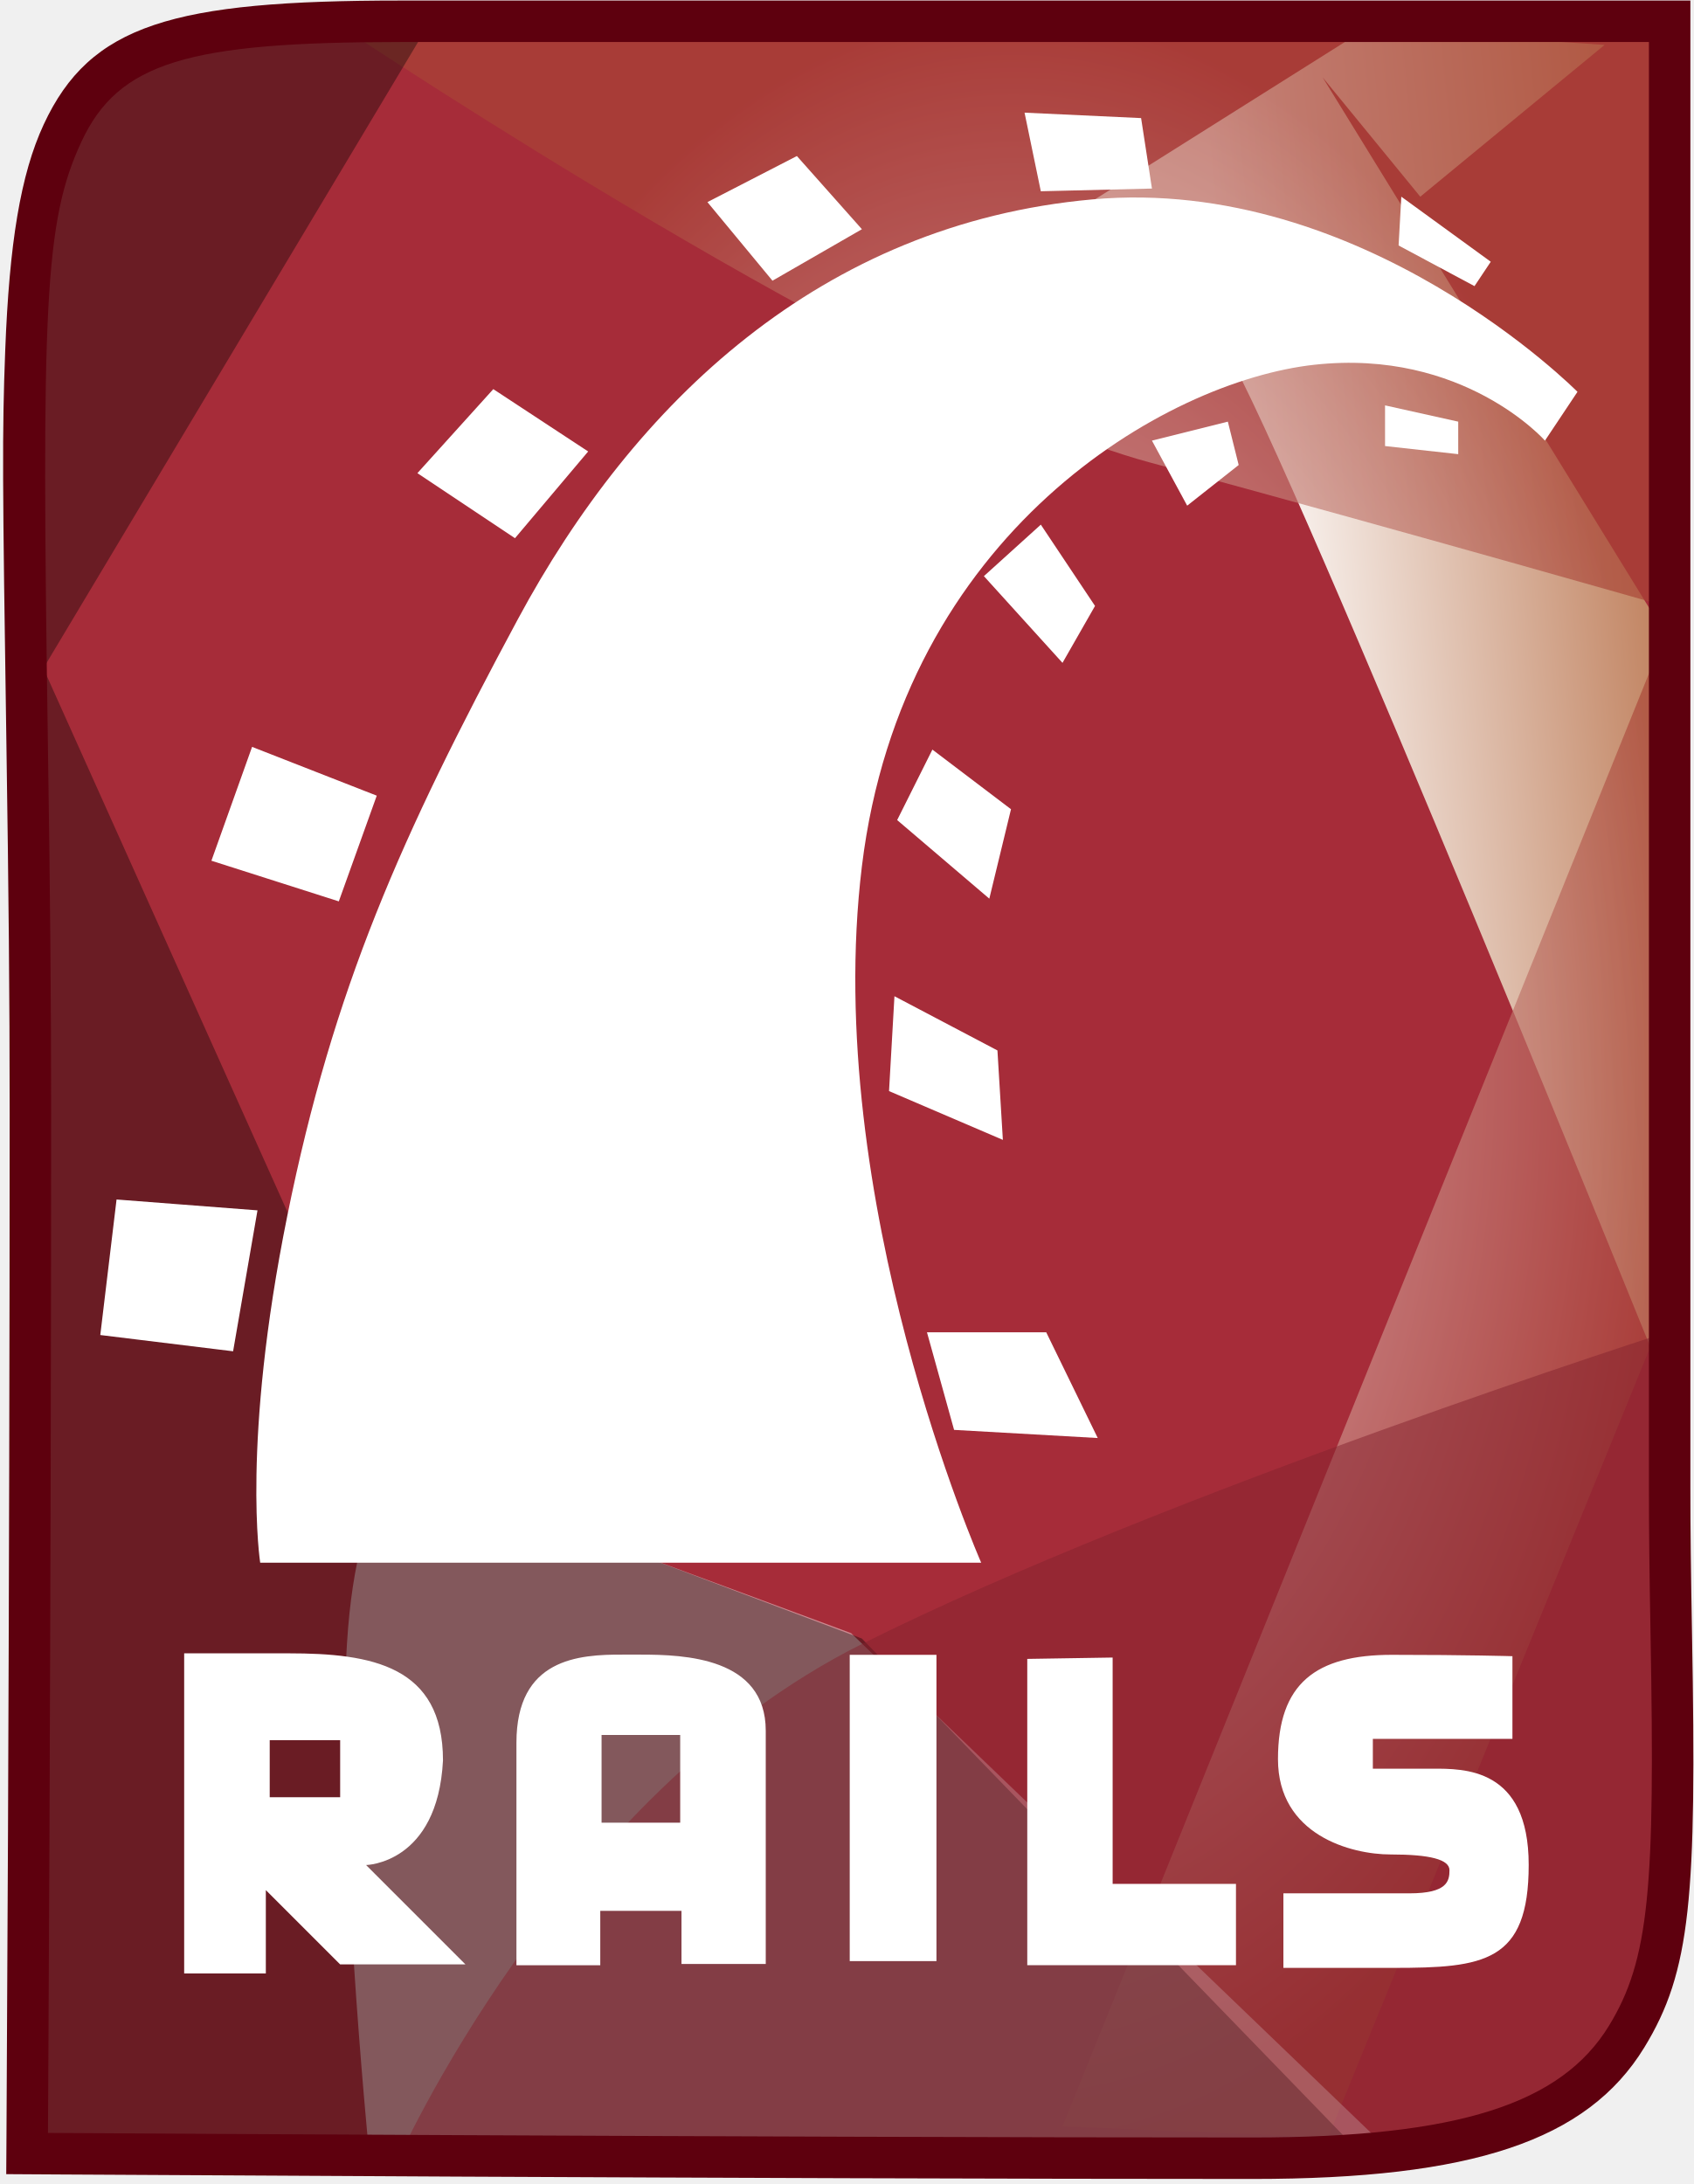
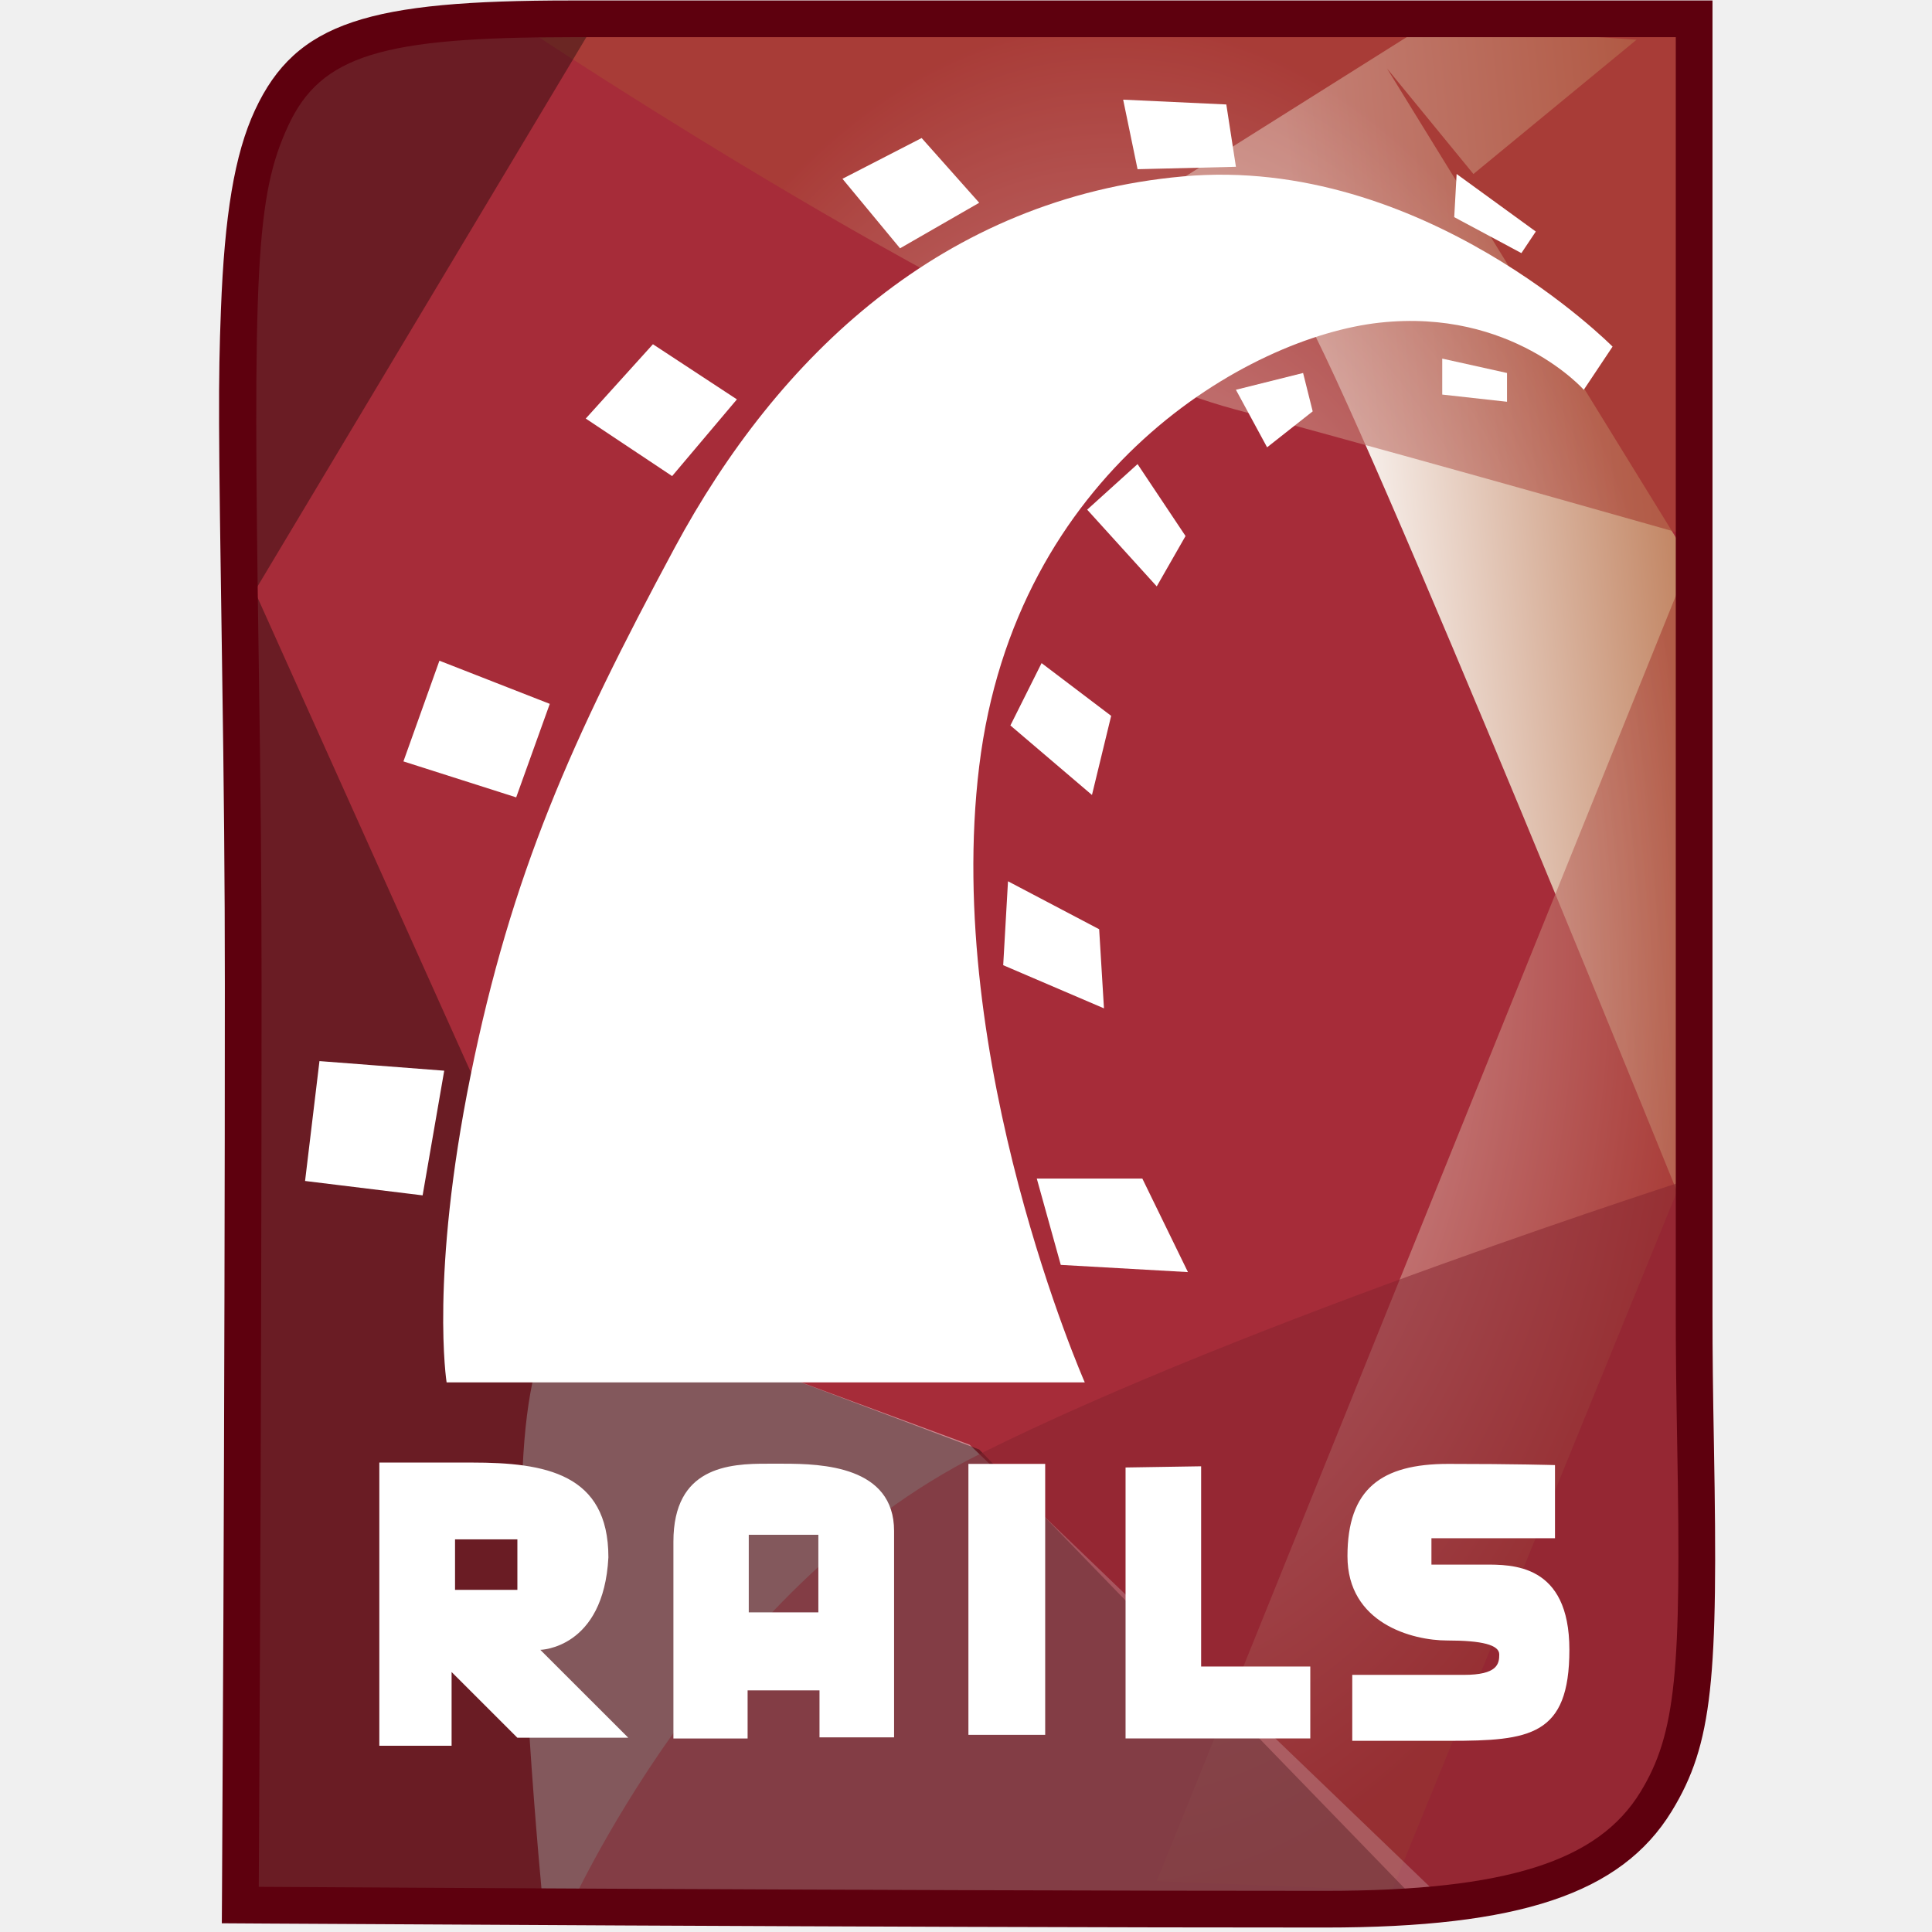
- <svg xmlns="http://www.w3.org/2000/svg" width="1939" height="2500" viewBox="0 0 256 330" preserveAspectRatio="xMinYMin meet">
+ <svg xmlns="http://www.w3.org/2000/svg" width="2233" height="2233" viewBox="0 0 2233 2233" fill="none">
+   <path d="M277.728 2201.85C277.728 2201.85 281.093 1674.27 281.093 1137.94C281.093 99.139 193.502 21.764 659.895 21.764H1958.09V1520.16C1958.09 2013.42 2050.35 2206.65 1531.65 2206.65C1012.95 2206.65 277.735 2201.86 277.735 2201.86L277.728 2201.85Z" fill="#A62C39" />
+   <path d="M1348.05 217.728C1348.05 217.728 1431.24 234.357 1503.33 356.281C1575.43 478.212 1958.08 1425.94 1958.08 1425.94V655.557L1603.15 79.174L1702.98 201.105L1891.53 45.91L1647.52 29.294L1348.05 217.728Z" fill="url(#paint0_linear)" />
+   <path opacity="0.668" d="M610.471 34.835C610.471 34.835 1159.49 400.621 1425.69 472.671C1691.88 544.721 1963.63 622.522 1963.63 622.522L1336.96 2174.14L1608.7 2185.22L1963.63 1315.18L1952.53 29.294L610.471 34.842V34.835Z" fill="url(#paint1_radial)" />
+   <path d="M1120.68 1669.79L1678.61 2205.74L627.103 2196.3C627.103 2196.3 593.831 1858.23 604.926 1680.88C616.015 1503.53 671.471 1503.53 671.471 1503.53L1120.68 1669.79Z" fill="white" fill-opacity="0.44" />
+   <path d="M1647.52 2207.39L1131.77 1675.34L660.383 1497.98L294.368 683.274L682.566 34.841H433.881L316.551 123.514L277.728 201.105V2207.39H1647.52Z" fill="black" fill-opacity="0.362" />
+   <path opacity="0.5" d="M1963.63 1359.43C1963.63 1359.43 1442.33 1525.69 1131.77 1680.88C821.206 1836.07 654.838 2212.93 654.838 2212.93C654.838 2212.93 1320.32 2179.68 1569.88 2190.76C1819.43 2201.85 1935.9 2201.85 1958.08 1852.69C1980.27 1503.53 1963.63 1359.43 1963.63 1359.43V1359.43Z" fill="#83222D" />
+   <path d="M438.417 1690.42V2017.76H521.953V1932.5L597.988 2008.48H726.169L624.504 1906.88C624.504 1906.88 697.649 1905.7 703.186 1799.98C703.186 1702.99 629.96 1690.42 545.389 1690.42H438.417ZM525.933 1779.22H597.988V1837.53H525.926V1779.21L525.933 1779.22ZM887.507 1691.75C841.772 1691.49 778.328 1695.73 778.328 1781.86V2009.37H864.085V1953.71H947.181V2008.04H1033.38V1769.5C1033.38 1694.67 950.2 1691.75 905.636 1691.75C900.065 1691.75 894.047 1691.8 887.507 1691.75V1691.75ZM865.411 1773.91H945.854V1863.59H865.418V1773.91H865.411ZM1119.29 1691.97H1208.02V2005.1H1119.29V1691.97ZM1300.92 1696.13V2009.26H1514.43V1926.13H1388.26V1694.73L1300.92 1696.12V1696.13ZM1797.25 1693.35V1777.87H1654.45V1808.35H1715.45C1747.34 1808.35 1813.89 1806.97 1813.89 1906.73C1813.89 2006.48 1768.14 2012.03 1675.25 2012.03H1562.94V1935.82H1691.88C1730.71 1935.82 1732.85 1923.2 1732.85 1912.19C1732.85 1901.18 1713 1896.07 1672.63 1896.07C1632.27 1896.07 1557.4 1876.25 1557.4 1798.65C1557.4 1721.06 1596.22 1691.96 1673.86 1691.96C1751.5 1691.96 1797.25 1693.35 1797.25 1693.35Z" fill="white" />
+   <path d="M516.191 1597.75H1253.77C1253.77 1597.75 1090.17 1226.42 1131.77 885.563C1173.36 544.721 1442.33 389.539 1594.83 372.91C1747.35 356.288 1830.53 450.508 1830.53 450.508L1863.8 400.621C1863.8 400.621 1644.75 178.935 1367.46 203.872C1090.18 228.816 898.846 411.702 779.614 633.401C660.382 855.086 591.062 1010.27 543.919 1243.04C496.783 1475.81 516.191 1597.75 516.191 1597.75V1597.75ZM369.232 1226.41L513.423 1237.51L488.463 1381.6L352.599 1364.97L369.232 1226.42V1226.41ZM596.607 921.595L635.43 813.52L507.878 763.639L466.28 880.029L596.607 921.595ZM776.845 550.262L851.71 461.596L754.662 397.86L677.015 483.766L776.845 550.269V550.262ZM973.717 206.646L1040.26 287.004L1131.77 234.357L1065.22 159.533L973.717 206.646ZM1298.14 115.2L1314.78 195.558L1428.47 192.784L1417.37 120.74L1298.14 115.193V115.2Z" fill="white" />
+   <path d="M1683.57 201.105L1680.79 250.986L1758.43 292.552L1775.07 267.608L1683.57 201.105ZM1666.93 414.476V456.049L1741.8 464.357V431.105L1666.93 414.476V414.476ZM1428.47 450.501L1464.51 517.011L1517.2 475.445L1506.11 431.105L1428.46 450.501H1428.47ZM1314.78 536.407L1370.24 619.539L1336.96 677.734L1256.55 589.061L1314.78 536.407ZM1203.86 766.413L1167.81 838.464L1262.09 918.822L1284.28 827.375L1203.86 766.413V766.413ZM1165.04 1018.58L1159.5 1115.57L1275.96 1165.45L1270.41 1074L1165.04 1018.58H1165.04ZM1198.32 1362.2L1226.04 1461.96L1373.01 1470.28L1320.32 1362.2H1198.32V1362.2Z" fill="white" />
+   <path d="M298.944 2201.99L298.984 2195.93L299.093 2178.26L299.472 2111.15C299.864 2038.84 300.257 1958.15 300.622 1871.11C301.679 1622.42 302.308 1372.62 302.308 1137.95C302.308 1017.03 301.266 911.427 299.038 763.673C292.228 312.225 295.505 226.238 333.211 145.102C371.093 63.594 442.2 42.959 659.895 42.959H1958.09L1936.87 21.757V1520.15C1936.87 1566.14 1937.37 1605.82 1938.56 1672.65C1943.21 1930.25 1937.5 2003.5 1895.9 2071.38C1847.24 2150.79 1742.48 2185.44 1531.65 2185.44C1412.62 2185.44 1272.58 2185.17 1115.84 2184.65C989.768 2184.25 856.123 2183.7 718.607 2183.04C574.569 2182.36 430.532 2181.58 286.494 2180.7L277.87 2180.65L298.95 2201.99H298.944ZM256.377 2222.92L277.593 2223.05C288.767 2223.12 299.941 2223.19 311.115 2223.26C446.873 2224.07 582.632 2224.8 718.391 2225.45C855.934 2226.11 989.598 2226.65 1115.7 2227.07C1272.48 2227.57 1412.56 2227.84 1531.64 2227.84C1755.77 2227.84 1873.67 2188.85 1932.08 2093.53C1979.94 2015.44 1985.82 1939.94 1980.99 1671.89C1979.79 1605.3 1979.3 1565.82 1979.3 1520.15V0.555H659.895C426.482 0.555 342.242 24.991 294.726 127.235C270.972 178.347 259.498 249.105 255.334 358.425C252.126 442.667 252.457 489.097 256.614 764.316C258.834 911.873 259.877 1017.28 259.877 1137.95C259.877 1372.56 259.24 1622.29 258.191 1870.93C257.759 1973.29 257.246 2075.65 256.654 2178L256.553 2195.66L256.377 2222.93V2222.92Z" fill="#5E000E" />
  <defs>
-     <linearGradient x1="35.204%" y1="65.079%" x2="101.159%" y2="50%" id="a">
-       <stop stop-color="#FFF" offset="0%" />
-       <stop stop-color="#C0815E" offset="100%" />
+     <linearGradient id="paint0_linear" x1="1562.81" y1="938.218" x2="1982" y2="896.357" gradientUnits="userSpaceOnUse">
+       <stop stop-color="white" />
+       <stop offset="1" stop-color="#C0815E" />
    </linearGradient>
-     <radialGradient fx="50%" fy="50%" r="50.521%" id="b">
-       <stop stop-color="#FFF" offset="0%" />
-       <stop stop-color="#A94436" offset="100%" />
+     <radialGradient id="paint1_radial" cx="0" cy="0" r="1" gradientUnits="userSpaceOnUse" gradientTransform="translate(1287.05 1107.26) scale(683.627 1089.2)">
+       <stop stop-color="white" />
+       <stop offset="1" stop-color="#A94436" />
    </radialGradient>
  </defs>
-   <path d="M4.096 325.463s.497-77.984.497-157.26C4.593 14.654-8.346 3.217 60.55 3.217H252.32v221.483c0 72.91 13.629 101.472-62.994 101.472-76.622 0-185.229-.708-185.229-.708z" fill="#A62C39" />
-   <path d="M1.887 29.917s12.288 2.458 22.938 20.48c10.65 18.023 67.176 158.11 67.176 158.11V94.634L39.57 9.437 54.317 27.46 82.17 4.52 46.125 2.064 1.887 29.917z" transform="translate(160.318 2.266)" fill="url(#a)" />
-   <path d="M3.102.889s81.102 54.068 120.425 64.718c39.322 10.65 79.464 22.15 79.464 22.15l-92.572 229.35 40.142 1.638 52.43-128.604L201.352.07 3.102.89z" opacity=".668" fill="url(#b)" transform="translate(50.147 4.26)" />
-   <path d="M128.617 246.817l82.419 79.22-155.33-1.394s-4.915-49.972-3.276-76.187c1.638-26.215 9.83-26.215 9.83-26.215l66.357 24.576z" fill-opacity=".44" fill="#FFF" />
-   <path d="M206.443 326.282l-76.188-78.645-69.633-26.215L6.554 100.997 63.899 5.15H27.163L9.831 18.257 4.096 29.726v296.556h202.347z" fill-opacity=".362" />
-   <path d="M253.138 200.942s-77.006 24.576-122.883 47.514c-45.876 22.939-70.452 78.645-70.452 78.645s98.306-4.915 135.17-3.277c36.865 1.639 54.069 1.639 57.346-49.972 3.277-51.61.819-72.91.819-72.91z" opacity=".5" fill="#83222D" />
-   <g fill="#FFF">
-     <path d="M27.833 249.867v48.385h12.34v-12.603l11.232 11.231H70.34l-15.018-15.018s10.805-.174 11.623-15.801c0-14.337-10.817-16.194-23.31-16.194H27.833zm12.928 13.125h10.644v8.619H40.76v-8.62zM94.173 250.063c-6.756-.038-16.128.589-16.128 13.32v33.628h12.668v-8.227h12.275v8.031h12.733v-35.26c0-11.06-12.287-11.492-18.87-11.492-.823 0-1.712.007-2.678 0zm-3.264 12.145h11.883v13.255H90.91v-13.255zM128.412 250.095h13.107v46.286h-13.107zM155.242 250.71v46.285h31.54v-12.288h-18.638v-34.203l-12.902.205zM228.561 250.3v12.493h-21.094v4.505h9.011c4.71 0 14.541-.204 14.541 14.542 0 14.745-6.758 15.565-20.48 15.565h-16.59V286.14h19.047c5.735 0 6.051-1.866 6.051-3.493 0-1.627-2.932-2.383-8.895-2.383-5.962 0-17.022-2.93-17.022-14.4 0-11.468 5.735-15.77 17.204-15.77 11.469 0 18.227.206 18.227.206z" />
-   </g>
-   <g fill="#FFF">
-     <path d="M39.322 236.168h108.956s-24.167-54.887-18.023-105.27c6.145-50.381 45.877-73.319 68.405-75.777 22.529-2.457 34.817 11.47 34.817 11.47l4.915-7.374s-32.359-32.768-73.32-29.082c-40.96 3.687-69.224 30.72-86.837 63.49-17.613 32.768-27.853 55.706-34.817 90.113-6.963 34.407-4.096 52.43-4.096 52.43zM17.613 181.28l21.3 1.64-3.687 21.299-20.07-2.458 2.457-20.48zM51.201 136.224l5.735-15.975-18.842-7.373-6.145 17.204 19.252 6.144zM77.826 81.336L88.885 68.23l-14.336-9.421-11.47 12.698 14.747 9.83zM106.908 30.545l9.83 11.878 13.517-7.782-9.83-11.06-13.517 6.964zM154.832 17.028l2.458 11.878 16.794-.41-1.639-10.649-17.613-.82z" />
-     <path d="M211.768 29.726l-.41 7.373 11.469 6.144 2.458-3.687-13.517-9.83zM209.31 61.265v6.145l11.06 1.228v-4.915l-11.06-2.458zM174.084 66.59l5.324 9.831 7.783-6.144-1.638-6.554-11.47 2.867zM157.29 79.288l8.192 12.288-4.916 8.602-11.878-13.107 8.602-7.783zM140.905 113.286l-5.325 10.65 13.927 11.878 3.277-13.517-11.879-9.011zM135.17 150.56l-.818 14.336 17.203 7.373-.82-13.517-15.564-8.192zM140.086 201.351l4.096 14.746 21.71 1.23-7.783-15.976h-18.023z" />
-   </g>
-   <path d="M7.23 325.483l.006-.896.016-2.611.056-9.92c.058-10.688.116-22.615.17-35.481.156-36.76.249-73.683.249-108.371 0-17.874-.154-33.483-.483-55.323-1.006-66.73-.522-79.44 5.048-91.433C17.888 9.4 28.392 6.35 60.55 6.35H252.32l-3.134-3.134v221.483c0 6.797.073 12.662.25 22.541.686 38.077-.157 48.904-6.303 58.938-7.188 11.737-22.663 16.859-53.807 16.859-17.583 0-38.269-.04-61.423-.116-18.624-.06-38.366-.141-58.68-.238a49757.97 49757.97 0 0 1-63.832-.346l-1.274-.008 3.114 3.154zm-6.288 3.094l3.134.02a10459.048 10459.048 0 0 0 4.952.03 49763.195 49763.195 0 0 0 60.163.324c20.318.097 40.063.178 58.691.239 23.16.075 43.852.115 61.443.115 33.108 0 50.524-5.764 59.153-19.853 7.07-11.543 7.938-22.703 7.225-62.324-.177-9.844-.25-15.679-.25-22.429V.082H60.55C26.07.082 13.626 3.694 6.607 18.807 3.098 26.362 1.403 36.821.788 52.98.314 65.432.363 72.295.977 112.976c.328 21.811.482 37.391.482 55.228 0 34.678-.094 71.592-.249 108.344a29153.399 29153.399 0 0 1-.227 45.39l-.015 2.61-.026 4.03z" fill="#5E000E" />
</svg>
